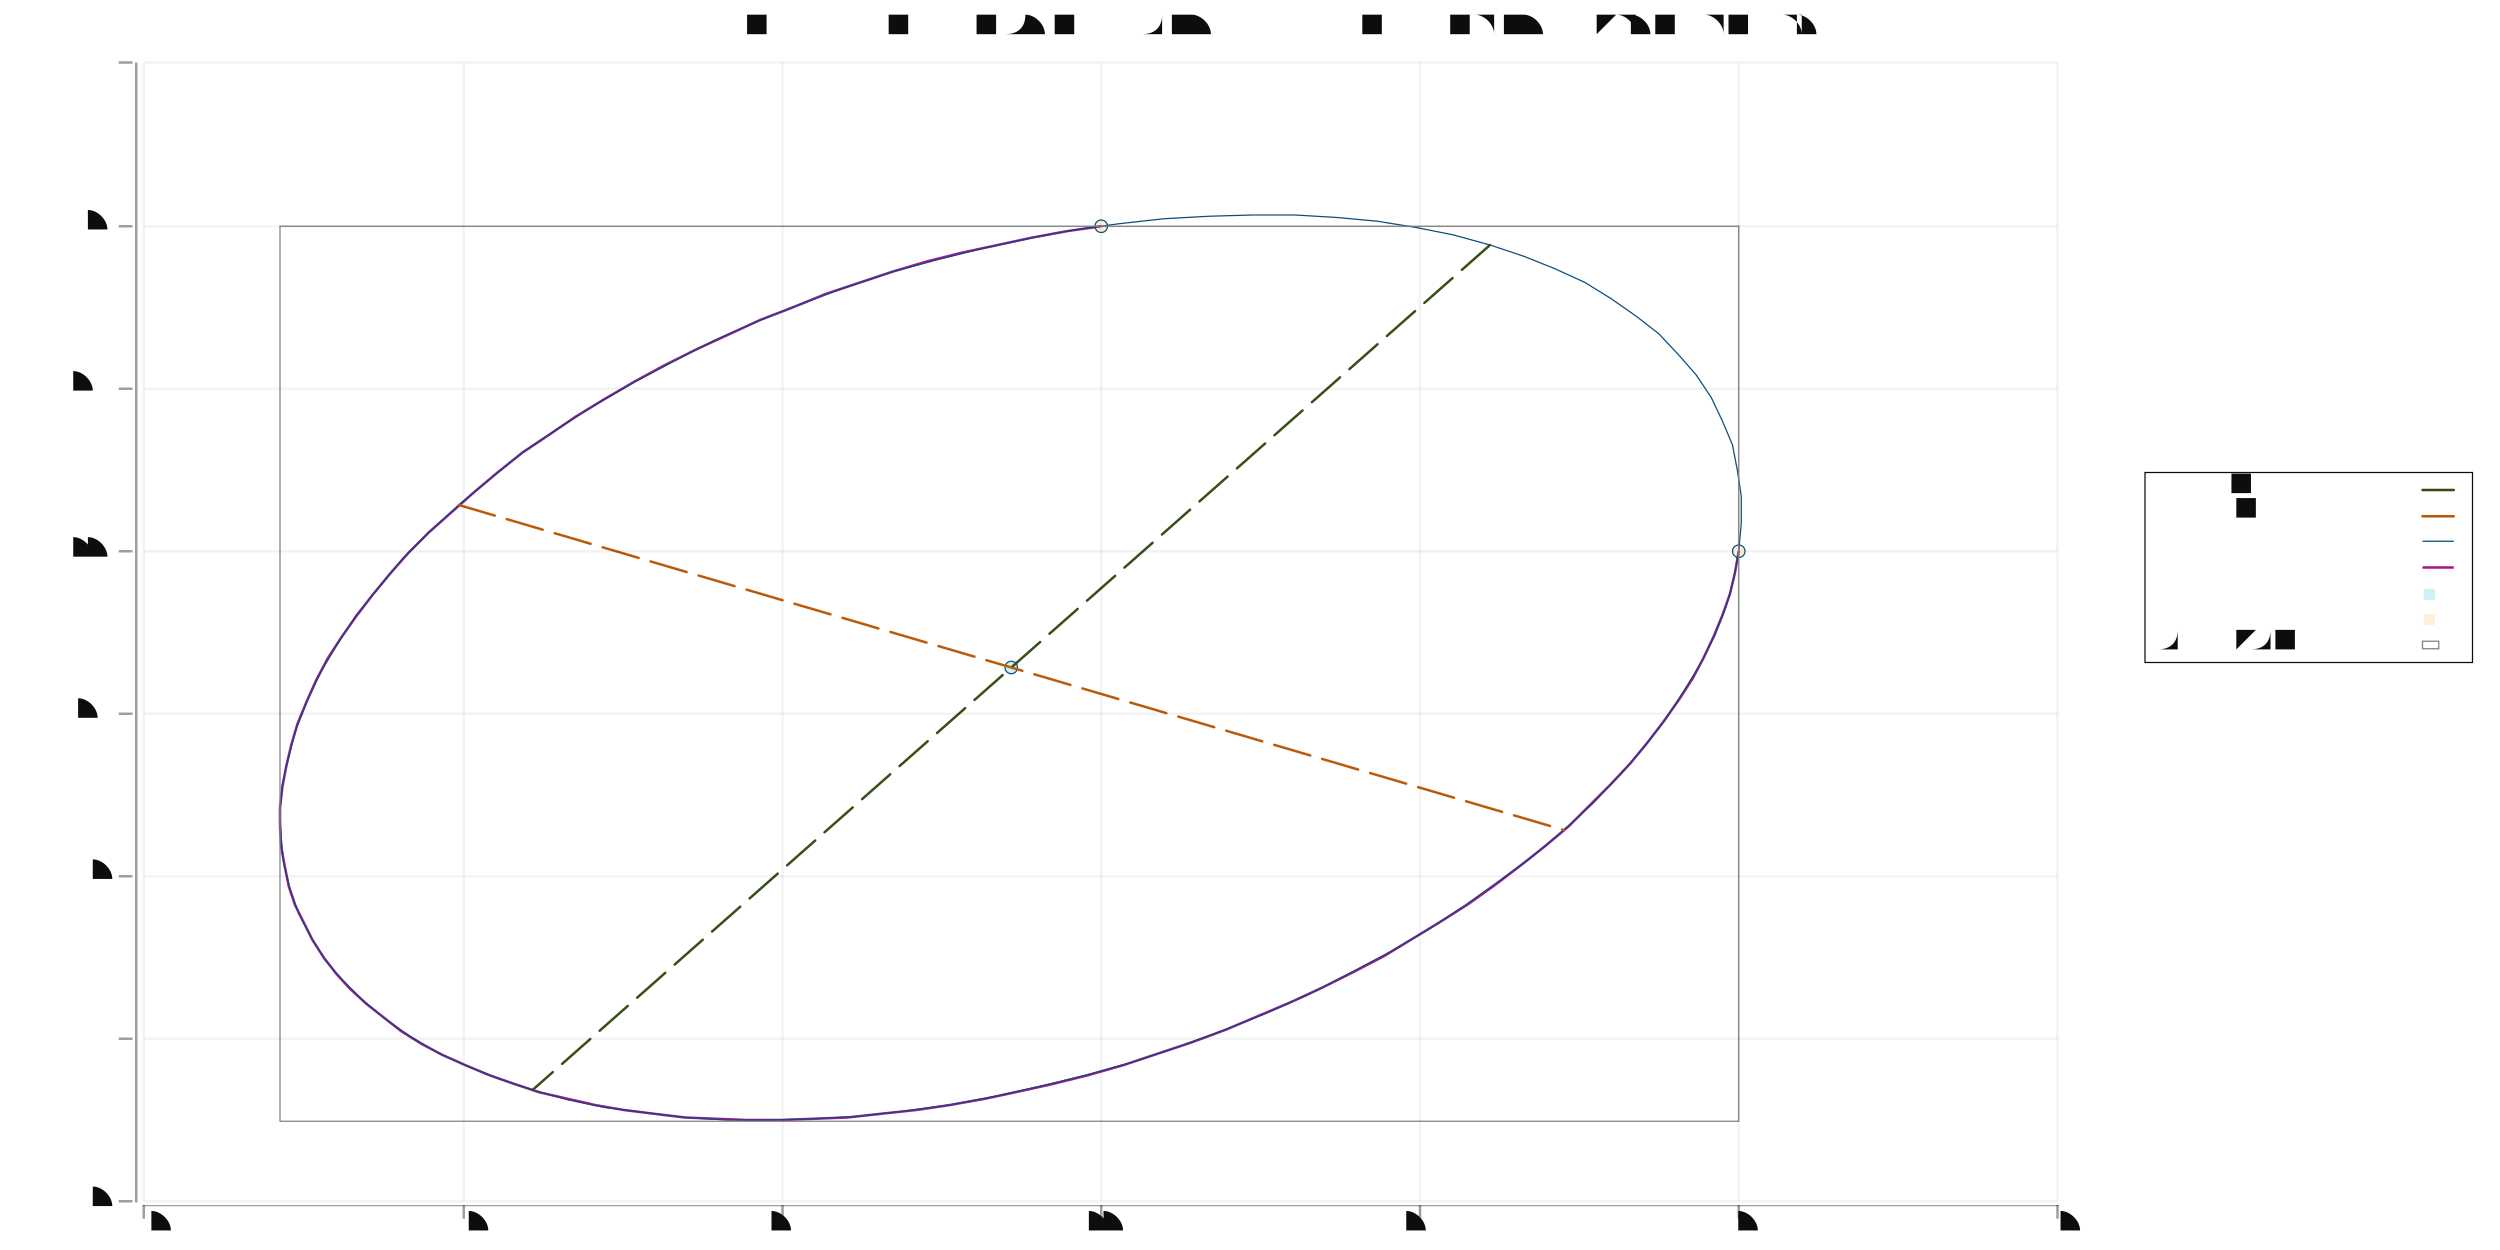
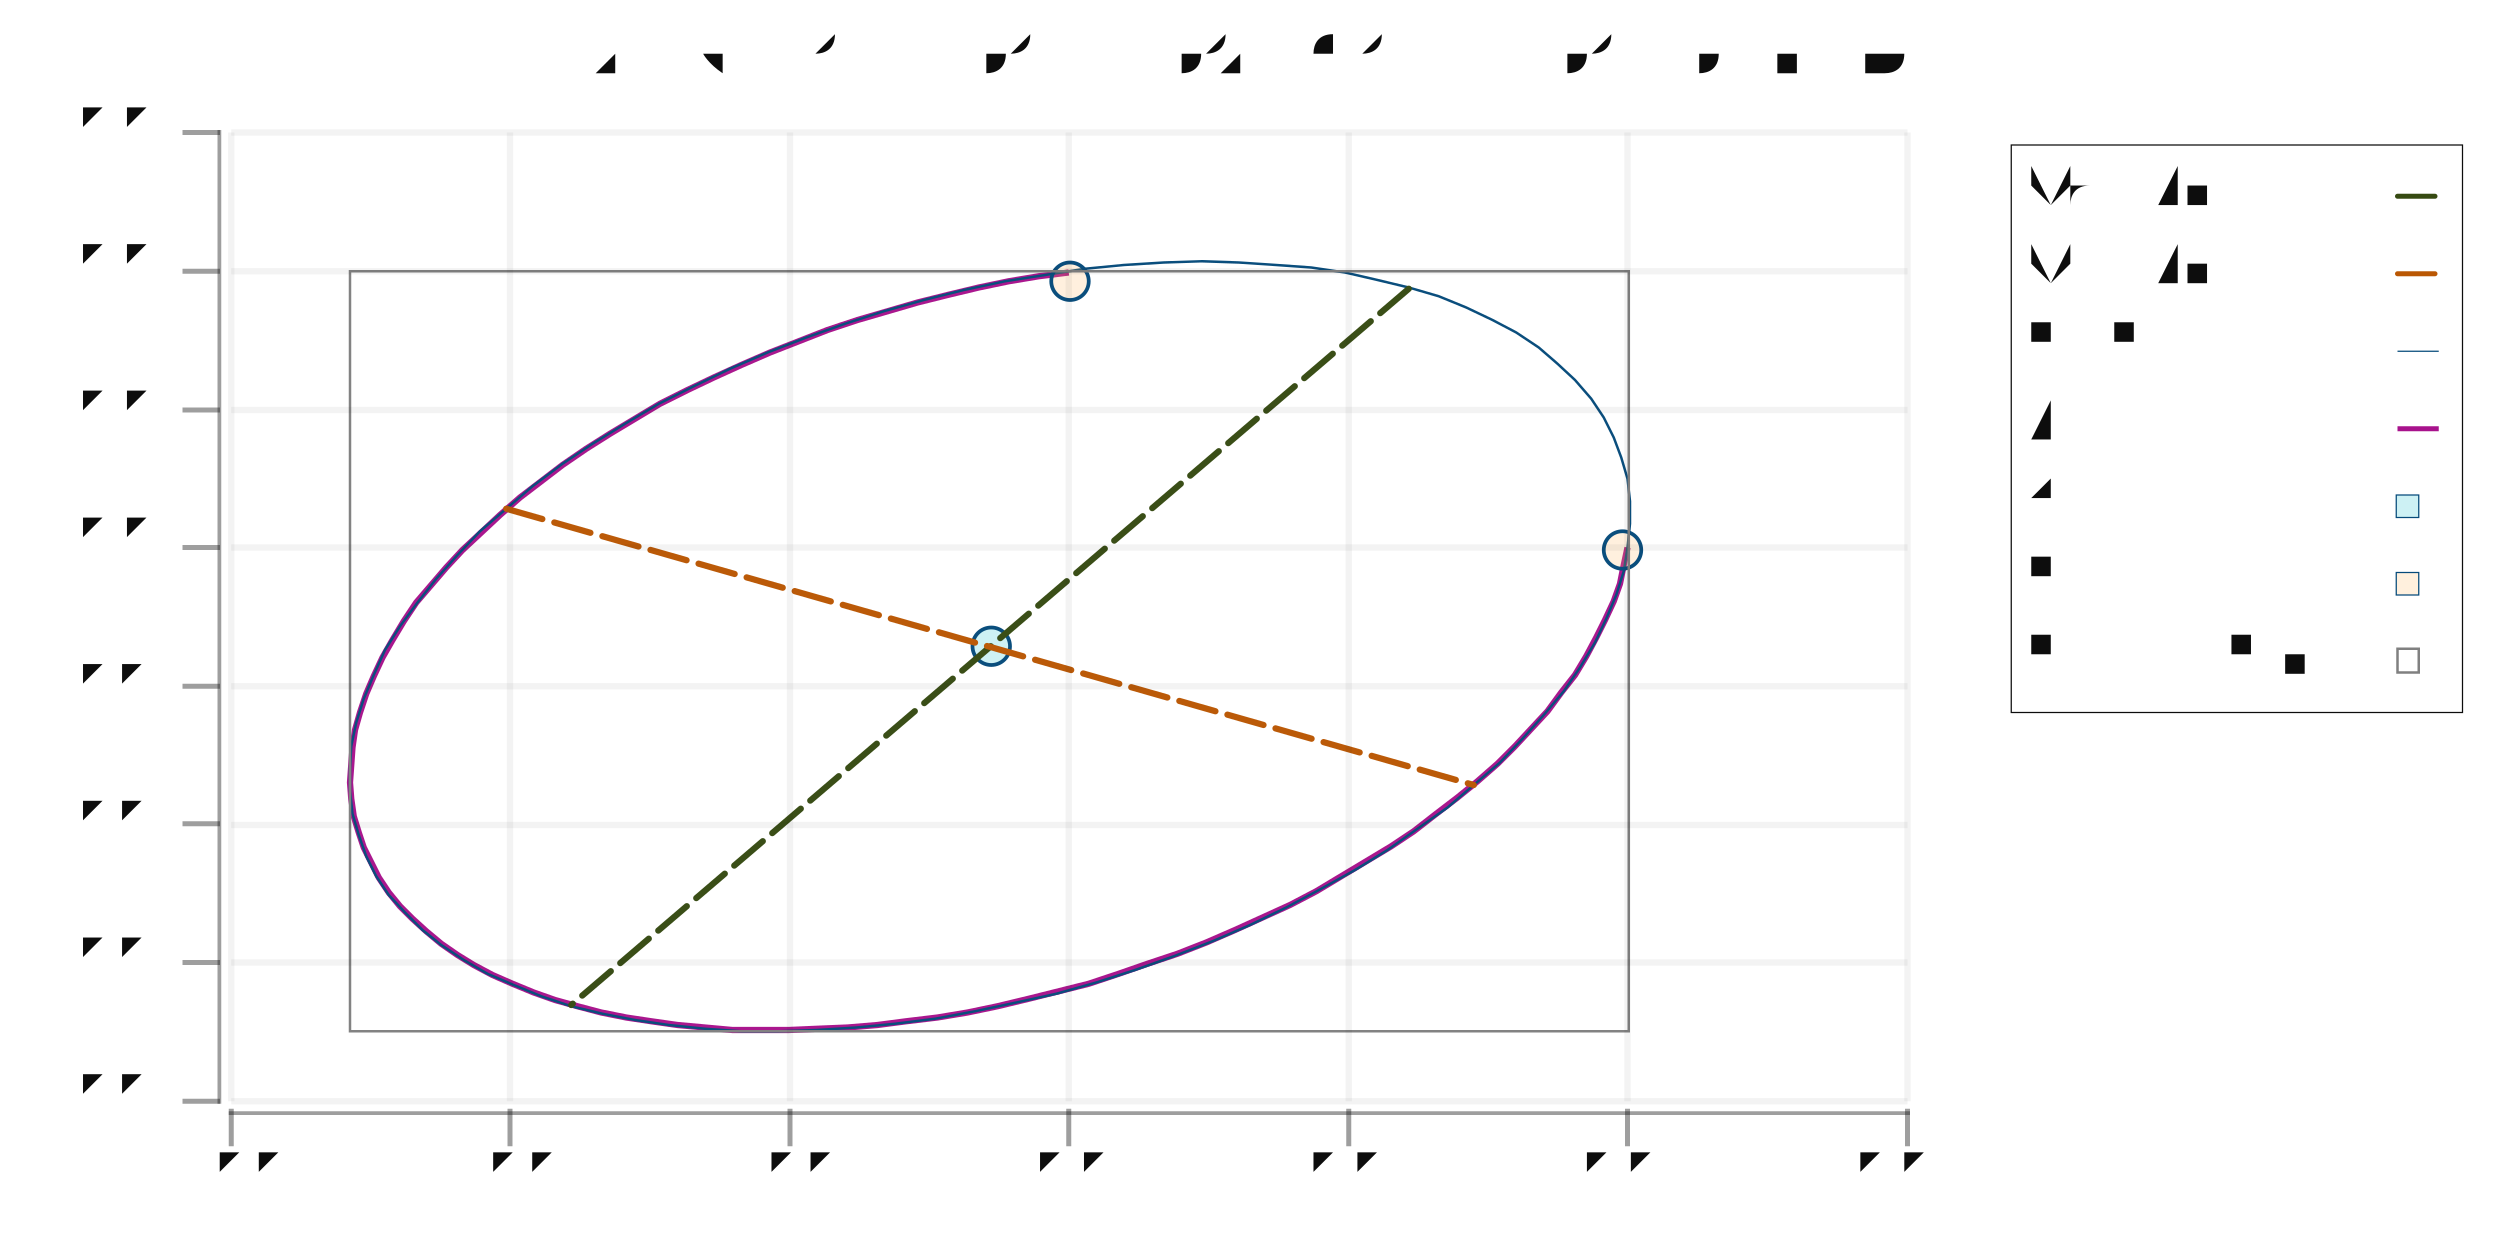
<svg xmlns="http://www.w3.org/2000/svg" width="600" height="300" viewBox="-1.0 -0.5 2.0 1.0">
  <style>svg {
  color-scheme: light dark;
}
{
  .canvas g, .title g, .axisbar g, .ticktext g, .tickglyph g, .ticklines g, .legendContent g text {
    fill: rgb(5%, 5%, 5%);
  }
  .ticklines g, .tickglyph g, .legendBorder g {
    stroke: rgb(5%, 5%, 5%);
  }
  .legendBorder g {
    fill: rgb(94%, 94%, 94%);
  }
}
@media (prefers-color-scheme:dark) {
  .canvas g, .title g, .axisbar g, .ticktext g, .tickglyph g, .ticklines g, .legendContent g text {
    fill: rgb(94%, 94%, 94%);
  }
  .ticklines g, .tickglyph g, .legendBorder g {
    stroke: rgb(94%, 94%, 94%);
  }
  .legendBorder g {
    fill: rgb(5%, 5%, 5%);
  }
- }</style>
+ }
+ svg { font-family: system-ui,-apple-system,"Segoe UI",Roboto,"Helvetica Neue",Arial,"Noto Sans","Liberation Sans",sans-serif,"Apple Color Emoji","Segoe UI Emoji","Segoe UI Symbol","Noto Color Emoji";
+ }
+ 
+ ticktext { font-family: SFMono-Regular,Menlo,Monaco,Consolas,"Liberation Mono","Courier New",monospace;
+ }
+ 
+ </style>
  <g class="chart">
    <g class="ellipse">
-       <g stroke-width="0.002" stroke="rgb(66%, 7%, 55%)" stroke-opacity="1.0" fill="none">
-         <polyline points="0.391,-0.059 0.388,-0.042 0.384,-0.025 0.378,-0.008 0.371,0.009 0.363,0.026 0.354,0.043 0.343,0.06 0.331,0.077 0.318,0.094 0.304,0.111 0.288,0.128 0.272,0.144 0.255,0.161 0.236,0.177 0.217,0.192 0.196,0.208 0.175,0.223 0.153,0.237 0.13,0.251 0.107,0.265 0.082,0.278 0.058,0.29 0.032,0.302 0.006,0.313 -0.02,0.324 -0.047,0.334 -0.074,0.343 -0.101,0.352 -0.129,0.36 -0.157,0.367 -0.184,0.373 -0.212,0.379 -0.24,0.384 -0.267,0.388 -0.295,0.391 -0.322,0.394 -0.349,0.395 -0.375,0.396 -0.402,0.396 -0.427,0.395 -0.452,0.394 -0.477,0.391 -0.501,0.388 -0.524,0.384 -0.546,0.379 -0.568,0.374 -0.589,0.367 -0.609,0.36 -0.628,0.352 -0.646,0.344 -0.663,0.335 -0.679,0.325 -0.693,0.314 -0.707,0.303 -0.72,0.291 -0.731,0.279 -0.741,0.266 -0.75,0.252 -0.757,0.238 -0.764,0.224 -0.769,0.209 -0.772,0.194 -0.775,0.178 -0.776,0.162 -0.776,0.146 -0.774,0.129 -0.771,0.113 -0.767,0.096 -0.762,0.079 -0.755,0.062 -0.747,0.044 -0.738,0.027 -0.727,0.01 -0.715,-0.007 -0.702,-0.024 -0.688,-0.041 -0.673,-0.058 -0.657,-0.074 -0.639,-0.09 -0.621,-0.106 -0.602,-0.122 -0.582,-0.138 -0.561,-0.152 -0.539,-0.167 -0.516,-0.181 -0.492,-0.195 -0.468,-0.208 -0.444,-0.22 -0.418,-0.232 -0.392,-0.244 -0.366,-0.254 -0.339,-0.265 -0.312,-0.274 -0.285,-0.283 -0.258,-0.291 -0.23,-0.298 -0.202,-0.304 -0.174,-0.31 -0.147,-0.315 -0.119,-0.319" />
-       </g>
-       <g stroke-width="0.001" stroke="rgb(2%, 29%, 48%)" stroke-opacity="1.0" fill="none">
-         <polyline points="0.192,-0.304 0.163,-0.312 0.133,-0.318 0.102,-0.323 0.07,-0.326 0.036,-0.328 0.002,-0.328 -0.033,-0.327 -0.069,-0.325 -0.105,-0.321 -0.141,-0.316 -0.178,-0.309 -0.215,-0.301 -0.251,-0.292 -0.288,-0.282 -0.324,-0.27 -0.359,-0.257 -0.394,-0.243 -0.428,-0.228 -0.461,-0.211 -0.493,-0.194 -0.524,-0.176 -0.554,-0.157 -0.582,-0.138 -0.608,-0.117 -0.633,-0.096 -0.656,-0.075 -0.678,-0.053 -0.697,-0.03 -0.715,-0.008 -0.73,0.015 -0.743,0.037 -0.754,0.06 -0.763,0.083 -0.769,0.105 -0.774,0.127 -0.776,0.149 -0.775,0.171 -0.773,0.191 -0.768,0.211 -0.761,0.231 -0.751,0.25 -0.74,0.268 -0.726,0.284 -0.71,0.3 -0.692,0.315 -0.672,0.329 -0.65,0.342 -0.626,0.353 -0.601,0.363 -0.574,0.372 -0.545,0.38 -0.516,0.386 -0.484,0.39 -0.452,0.394 -0.419,0.396 -0.384,0.396 -0.349,0.395 -0.314,0.393 -0.278,0.389 -0.241,0.384 -0.204,0.377 -0.168,0.369 -0.131,0.36 -0.095,0.35 -0.059,0.338 -0.023,0.325 0.012,0.311 0.046,0.296 0.079,0.279 0.111,0.262 0.142,0.244 0.171,0.225 0.199,0.205 0.226,0.185 0.251,0.164 0.274,0.143 0.295,0.121 0.315,0.098 0.332,0.076 0.347,0.053 0.361,0.03 0.372,0.008 0.381,-0.015 0.387,-0.037 0.391,-0.059 0.393,-0.081 0.393,-0.103 0.39,-0.123 0.386,-0.144 0.378,-0.163 0.369,-0.182 0.357,-0.2 0.343,-0.216 0.327,-0.233 0.309,-0.247 0.289,-0.261 0.268,-0.274 0.244,-0.285 0.219,-0.295 0.192,-0.304" />
-       </g>
-       <g stroke-width="0.001" stroke="rgb(2%, 29%, 48%)" stroke-opacity="1.0" fill="rgb(2%, 73%, 80%)" fill-opacity="0.2">
-         <circle cx="-0.191" cy="0.034" r="0.005" />
-       </g>
-       <g stroke-width="0.001" stroke="rgb(2%, 29%, 48%)" stroke-opacity="1.0" fill="rgb(100%, 71%, 35%)" fill-opacity="0.2">
-         <circle cx="0.391" cy="-0.059" r="0.005" />
-         <circle cx="-0.119" cy="-0.319" r="0.005" />
-       </g>
-       <g stroke-width="0.001" stroke="rgb(50%, 50%, 50%)" stroke-opacity="1.0" fill="rgb(53%, 51%, 28%)" fill-opacity="0.00">
-         <rect width="1.167" height="0.716" x="-0.776" y="-0.319" />
-       </g>
-       <g stroke-width="0.002" stroke="rgb(21%, 29%, 7%)" stroke-opacity="1.0" fill="none" stroke-linecap="round" stroke-dasharray="0.03 0.01">
-         <polyline points="0.192,-0.304 -0.574,0.372" />
-       </g>
-       <g stroke-width="0.002" stroke="rgb(73%, 34%, 1%)" stroke-opacity="1.0" fill="none" stroke-linecap="round" stroke-dasharray="0.03 0.01">
-         <polyline points="-0.633,-0.096 0.251,0.164" />
-       </g>
-     </g>
+       <g stroke-width="0.005" stroke="rgb(66%, 7%, 55%)" stroke-opacity="1.0" fill="none">
+         <polyline points="0.302,-0.062 0.299,-0.048 0.296,-0.033 0.291,-0.019 0.284,-0.004 0.277,0.01 0.269,0.025 0.26,0.04 0.249,0.054 0.238,0.069 0.225,0.083 0.212,0.097 0.198,0.111 0.182,0.125 0.166,0.138 0.149,0.151 0.131,0.165 0.113,0.177 0.093,0.189 0.073,0.201 0.053,0.213 0.032,0.224 0.01,0.234 -0.012,0.244 -0.035,0.254 -0.058,0.263 -0.082,0.271 -0.105,0.279 -0.129,0.287 -0.153,0.293 -0.177,0.299 -0.202,0.305 -0.226,0.31 -0.25,0.314 -0.275,0.317 -0.298,0.32 -0.322,0.322 -0.346,0.323 -0.369,0.324 -0.392,0.324 -0.414,0.324 -0.436,0.322 -0.458,0.32 -0.479,0.317 -0.499,0.314 -0.519,0.31 -0.538,0.305 -0.556,0.3 -0.573,0.294 -0.59,0.287 -0.606,0.28 -0.621,0.272 -0.634,0.264 -0.647,0.255 -0.659,0.245 -0.67,0.235 -0.68,0.225 -0.689,0.214 -0.697,0.202 -0.703,0.19 -0.709,0.178 -0.713,0.166 -0.717,0.153 -0.719,0.139 -0.72,0.126 -0.719,0.112 -0.718,0.098 -0.716,0.084 -0.712,0.07 -0.707,0.055 -0.701,0.041 -0.694,0.026 -0.686,0.012 -0.677,-0.003 -0.667,-0.018 -0.655,-0.032 -0.643,-0.046 -0.63,-0.06 -0.615,-0.074 -0.6,-0.088 -0.584,-0.102 -0.567,-0.115 -0.55,-0.128 -0.531,-0.141 -0.512,-0.153 -0.492,-0.165 -0.472,-0.177 -0.45,-0.188 -0.429,-0.198 -0.407,-0.208 -0.384,-0.218 -0.361,-0.227 -0.338,-0.236 -0.314,-0.244 -0.29,-0.251 -0.266,-0.258 -0.242,-0.264 -0.217,-0.27 -0.193,-0.275 -0.169,-0.279 -0.145,-0.282" />
+       </g>
+       <g stroke-width="0.002" stroke="rgb(2%, 29%, 48%)" stroke-opacity="1.0" fill="none">
+         <polyline points="0.127,-0.27 0.102,-0.276 0.076,-0.282 0.049,-0.286 0.021,-0.288 -0.009,-0.29 -0.039,-0.291 -0.069,-0.29 -0.101,-0.288 -0.132,-0.285 -0.164,-0.28 -0.196,-0.275 -0.229,-0.268 -0.261,-0.26 -0.293,-0.251 -0.324,-0.241 -0.355,-0.23 -0.386,-0.218 -0.416,-0.205 -0.445,-0.191 -0.473,-0.177 -0.5,-0.161 -0.526,-0.145 -0.55,-0.129 -0.574,-0.111 -0.595,-0.093 -0.616,-0.075 -0.634,-0.056 -0.651,-0.037 -0.666,-0.018 -0.68,0.001 -0.692,0.02 -0.701,0.04 -0.709,0.059 -0.715,0.078 -0.719,0.097 -0.72,0.115 -0.72,0.133 -0.718,0.151 -0.713,0.168 -0.707,0.185 -0.699,0.201 -0.689,0.216 -0.676,0.23 -0.662,0.244 -0.647,0.256 -0.629,0.268 -0.61,0.279 -0.589,0.288 -0.567,0.297 -0.543,0.305 -0.518,0.311 -0.492,0.316 -0.465,0.32 -0.436,0.323 -0.407,0.325 -0.377,0.325 -0.347,0.324 -0.315,0.322 -0.284,0.319 -0.252,0.315 -0.22,0.309 -0.187,0.302 -0.155,0.295 -0.123,0.286 -0.092,0.276 -0.061,0.265 -0.03,0.253 -0,0.24 0.029,0.226 0.057,0.211 0.084,0.196 0.11,0.18 0.134,0.163 0.158,0.146 0.179,0.128 0.2,0.11 0.218,0.091 0.235,0.072 0.251,0.053 0.264,0.034 0.276,0.014 0.285,-0.005 0.293,-0.024 0.299,-0.043 0.302,-0.062 0.304,-0.081 0.304,-0.099 0.302,-0.117 0.297,-0.134 0.291,-0.15 0.283,-0.166 0.273,-0.181 0.26,-0.196 0.246,-0.209 0.231,-0.222 0.213,-0.234 0.194,-0.244 0.173,-0.254 0.151,-0.263 0.127,-0.27" />
+       </g>
+       <g stroke-width="0.003" stroke="rgb(2%, 29%, 48%)" stroke-opacity="1.0" fill="rgb(2%, 73%, 80%)" fill-opacity="0.2">
+         <circle cx="-0.207" cy="0.017" r="0.015" />
+       </g>
+       <g stroke-width="0.003" stroke="rgb(2%, 29%, 48%)" stroke-opacity="1.0" fill="rgb(100%, 71%, 35%)" fill-opacity="0.2">
+         <circle cx="0.298" cy="-0.06" r="0.015" />
+         <circle cx="-0.144" cy="-0.275" r="0.015" />
+       </g>
+       <g stroke-width="0.002" stroke="rgb(50%, 50%, 50%)" stroke-opacity="1.0" fill="rgb(53%, 51%, 28%)" fill-opacity="0.00">
+         <rect width="1.023" height="0.608" x="-0.72" y="-0.283" />
+       </g>
+       <g stroke-width="0.005" stroke="rgb(21%, 29%, 7%)" stroke-opacity="1.0" fill="none" stroke-linecap="round" stroke-dasharray="0.03 0.01">
+         <polyline points="0.127,-0.269 -0.543,0.304" />
+       </g>
+       <g stroke-width="0.005" stroke="rgb(73%, 34%, 1%)" stroke-opacity="1.0" fill="none" stroke-linecap="round" stroke-dasharray="0.03 0.01">
+         <polyline points="-0.595,-0.093 0.179,0.128" />
+       </g>
+     </g>
+     <g class="datapadding" />
  </g>
  <g class="hud">
    <g class="frame">
      <g stroke-width="0" stroke="rgb(0%, 0%, 0%)" stroke-opacity="0" fill="rgb(100%, 100%, 100%)" fill-opacity="0.02">
-         <rect width="1.531" height="0.911" x="-0.885" y="-0.45" />
+         <rect width="1.343" height="0.776" x="-0.816" y="-0.394" />
      </g>
    </g>
    <g class="axis">
+       <g class="axisbar">
+         <g stroke-width="0" stroke="rgb(0%, 0%, 0%)" stroke-opacity="0" fill="rgb(5%, 5%, 5%)" fill-opacity="0.4">
+           <rect width="0.003" height="0.779" x="-0.826" y="-0.396" />
+         </g>
+       </g>
      <g class="ticks">
        <g class="tickglyph">
-           <g stroke-width="0.002" stroke="rgb(5%, 5%, 5%)" stroke-opacity="0.4" fill="rgb(5%, 5%, 5%)" fill-opacity="0.4">
-             <polyline points="-0.905,0.461 -0.894,0.461" />
-             <polyline points="-0.905,0.331 -0.894,0.331" />
-             <polyline points="-0.905,0.201 -0.894,0.201" />
-             <polyline points="-0.905,0.071 -0.894,0.071" />
-             <polyline points="-0.905,-0.059 -0.894,-0.059" />
-             <polyline points="-0.905,-0.189 -0.894,-0.189" />
-             <polyline points="-0.905,-0.319 -0.894,-0.319" />
-             <polyline points="-0.905,-0.45 -0.894,-0.45" />
+           <g stroke-width="0.004" stroke="rgb(5%, 5%, 5%)" stroke-opacity="0.4" fill="rgb(5%, 5%, 5%)" fill-opacity="0.4">
+             <polyline points="-0.854,0.381 -0.824,0.381" />
+             <polyline points="-0.854,0.27 -0.824,0.27" />
+             <polyline points="-0.854,0.159 -0.824,0.159" />
+             <polyline points="-0.854,0.049 -0.824,0.049" />
+             <polyline points="-0.854,-0.062 -0.824,-0.062" />
+             <polyline points="-0.854,-0.172 -0.824,-0.172" />
+             <polyline points="-0.854,-0.283 -0.824,-0.283" />
+             <polyline points="-0.854,-0.394 -0.824,-0.394" />
          </g>
        </g>
        <g class="ticktext">
-           <g stroke-width="0.0" stroke="none" fill="rgb(5%, 5%, 5%)" fill-opacity="1.0" font-size="0.018" text-anchor="end">
-             <text x="-0.918" y="0.465">-2.0</text>
-             <text x="-0.918" y="0.335">-1.5</text>
-             <text x="-0.918" y="0.205">-1.0</text>
-             <text x="-0.918" y="0.075">-0.5</text>
-             <text x="-0.918" y="-0.056"> 0.0</text>
-             <text x="-0.918" y="-0.186"> 0.5</text>
-             <text x="-0.918" y="-0.316"> 1.0</text>
-             <text x="-0.918" y="-0.446"> 1.5</text>
+           <g stroke-width="0.0" stroke="none" fill="rgb(5%, 5%, 5%)" fill-opacity="1.0" font-size="0.04" text-anchor="end">
+             <text x="-0.878" y="0.388">-2.0</text>
+             <text x="-0.878" y="0.279">-1.5</text>
+             <text x="-0.878" y="0.169">-1.0</text>
+             <text x="-0.878" y="0.059">-0.5</text>
+             <text x="-0.878" y="-0.051"> 0.0</text>
+             <text x="-0.878" y="-0.16"> 0.5</text>
+             <text x="-0.878" y="-0.27"> 1.0</text>
+             <text x="-0.878" y="-0.38"> 1.5</text>
          </g>
        </g>
        <g class="ticklines">
-           <g stroke-width="0.002" stroke="rgb(5%, 5%, 5%)" stroke-opacity="0.05" fill="none">
-             <polyline points="-0.885,0.461 0.646,0.461" />
-             <polyline points="-0.885,0.331 0.646,0.331" />
-             <polyline points="-0.885,0.201 0.646,0.201" />
-             <polyline points="-0.885,0.071 0.646,0.071" />
-             <polyline points="-0.885,-0.059 0.646,-0.059" />
-             <polyline points="-0.885,-0.189 0.646,-0.189" />
-             <polyline points="-0.885,-0.319 0.646,-0.319" />
-             <polyline points="-0.885,-0.45 0.646,-0.45" />
-           </g>
-         </g>
-       </g>
+           <g stroke-width="0.005" stroke="rgb(5%, 5%, 5%)" stroke-opacity="0.05" fill="none">
+             <polyline points="-0.815,0.381 0.526,0.381" />
+             <polyline points="-0.815,0.27 0.526,0.27" />
+             <polyline points="-0.815,0.16 0.526,0.16" />
+             <polyline points="-0.815,0.049 0.526,0.049" />
+             <polyline points="-0.815,-0.062 0.526,-0.062" />
+             <polyline points="-0.815,-0.172 0.526,-0.172" />
+             <polyline points="-0.815,-0.283 0.526,-0.283" />
+             <polyline points="-0.815,-0.394 0.526,-0.394" />
+           </g>
+         </g>
+       </g>
+     </g>
+     <g class="axis">
      <g class="axisbar">
        <g stroke-width="0" stroke="rgb(0%, 0%, 0%)" stroke-opacity="0" fill="rgb(5%, 5%, 5%)" fill-opacity="0.4">
-           <rect width="0.002" height="0.912" x="-0.892" y="-0.45" />
-         </g>
-       </g>
-     </g>
-     <g class="axis">
+           <rect width="1.345" height="0.003" x="-0.817" y="0.389" />
+         </g>
+       </g>
      <g class="ticks">
        <g class="tickglyph">
-           <g stroke-width="0.002" stroke="rgb(5%, 5%, 5%)" stroke-opacity="0.4" fill="rgb(5%, 5%, 5%)" fill-opacity="0.4">
-             <polyline points="-0.885,0.475 -0.885,0.464" />
-             <polyline points="-0.629,0.475 -0.629,0.464" />
-             <polyline points="-0.374,0.475 -0.374,0.464" />
-             <polyline points="-0.119,0.475 -0.119,0.464" />
-             <polyline points="0.136,0.475 0.136,0.464" />
-             <polyline points="0.391,0.475 0.391,0.464" />
-             <polyline points="0.646,0.475 0.646,0.464" />
+           <g stroke-width="0.004" stroke="rgb(5%, 5%, 5%)" stroke-opacity="0.4" fill="rgb(5%, 5%, 5%)" fill-opacity="0.4">
+             <polyline points="-0.815,0.417 -0.815,0.387" />
+             <polyline points="-0.592,0.417 -0.592,0.387" />
+             <polyline points="-0.368,0.417 -0.368,0.387" />
+             <polyline points="-0.145,0.417 -0.145,0.387" />
+             <polyline points="0.079,0.417 0.079,0.387" />
+             <polyline points="0.302,0.417 0.302,0.387" />
+             <polyline points="0.526,0.417 0.526,0.387" />
          </g>
        </g>
        <g class="ticktext">
-           <g stroke-width="0.0" stroke="none" fill="rgb(5%, 5%, 5%)" fill-opacity="1.0" font-size="0.018" text-anchor="middle">
-             <text x="-0.885" y="0.486">-2.0</text>
-             <text x="-0.629" y="0.486">-1.0</text>
-             <text x="-0.374" y="0.486">-0.5</text>
-             <text x="-0.119" y="0.486"> 0.0</text>
-             <text x="0.136" y="0.486"> 0.5</text>
-             <text x="0.391" y="0.486"> 1.0</text>
-             <text x="0.646" y="0.486"> 2.0</text>
+           <g stroke-width="0.0" stroke="none" fill="rgb(5%, 5%, 5%)" fill-opacity="1.0" font-size="0.04" text-anchor="middle">
+             <text x="-0.803" y="0.457">-2.0</text>
+             <text x="-0.583" y="0.457">-1.0</text>
+             <text x="-0.363" y="0.457">-0.5</text>
+             <text x="-0.142" y="0.457"> 0.0</text>
+             <text x="0.078" y="0.457"> 0.5</text>
+             <text x="0.298" y="0.457"> 1.0</text>
+             <text x="0.518" y="0.457"> 2.0</text>
          </g>
        </g>
        <g class="ticklines">
-           <g stroke-width="0.002" stroke="rgb(5%, 5%, 5%)" stroke-opacity="0.05" fill="none">
-             <polyline points="-0.885,0.461 -0.885,-0.45" />
-             <polyline points="-0.629,0.461 -0.629,-0.45" />
-             <polyline points="-0.374,0.461 -0.374,-0.45" />
-             <polyline points="-0.119,0.461 -0.119,-0.45" />
-             <polyline points="0.136,0.461 0.136,-0.45" />
-             <polyline points="0.391,0.461 0.391,-0.45" />
-             <polyline points="0.646,0.461 0.646,-0.45" />
-           </g>
-         </g>
-       </g>
-       <g class="axisbar">
-         <g stroke-width="0" stroke="rgb(0%, 0%, 0%)" stroke-opacity="0" fill="rgb(5%, 5%, 5%)" fill-opacity="0.4">
-           <rect width="1.533" height="0.001" x="-0.886" y="0.464" />
+           <g stroke-width="0.005" stroke="rgb(5%, 5%, 5%)" stroke-opacity="0.05" fill="none">
+             <polyline points="-0.815,0.381 -0.815,-0.394" />
+             <polyline points="-0.592,0.381 -0.592,-0.394" />
+             <polyline points="-0.368,0.381 -0.368,-0.394" />
+             <polyline points="-0.145,0.381 -0.145,-0.394" />
+             <polyline points="0.079,0.381 0.079,-0.394" />
+             <polyline points="0.302,0.381 0.302,-0.394" />
+             <polyline points="0.526,0.381 0.526,-0.394" />
+           </g>
        </g>
      </g>
    </g>
    <g class="legend">
-       <g class="legendBorder">
+       <g class="padding" />
+       <g class="padding" />
+       <g class="frame">
        <g stroke-width="0.001" stroke="rgb(5%, 5%, 5%)" stroke-opacity="1.0" fill="rgb(5%, 5%, 5%)" fill-opacity="0">
-           <rect width="0.262" height="0.152" x="0.716" y="-0.122" />
+           <rect width="0.361" height="0.454" x="0.609" y="-0.384" />
        </g>
      </g>
      <g class="legendContent">
-         <g stroke-width="0.0" stroke="none" fill="rgb(5%, 5%, 5%)" fill-opacity="1.0" font-size="0.018" text-anchor="start">
-           <text x="0.728" y="0.02">Bounding Box</text>
-         </g>
-         <g stroke-width="0.001" stroke="rgb(50%, 50%, 50%)" stroke-opacity="1.0" fill="rgb(53%, 51%, 28%)" fill-opacity="0.00">
-           <rect width="0.013" height="0.006" x="0.938" y="0.013" />
-         </g>
-         <g stroke-width="0.0" stroke="none" fill="rgb(5%, 5%, 5%)" fill-opacity="1.0" font-size="0.018" text-anchor="start">
-           <text x="0.728" y="-0.001">Endpoints</text>
-         </g>
-         <g stroke-width="0" stroke="rgb(2%, 29%, 48%)" stroke-opacity="1.0" fill="rgb(100%, 71%, 35%)" fill-opacity="0.2">
-           <rect width="0.009" height="0.009" x="0.939" y="-0.009" />
-         </g>
-         <g stroke-width="0.0" stroke="none" fill="rgb(5%, 5%, 5%)" fill-opacity="1.0" font-size="0.018" text-anchor="start">
-           <text x="0.728" y="-0.022">Centroid</text>
-         </g>
-         <g stroke-width="0" stroke="rgb(2%, 29%, 48%)" stroke-opacity="1.0" fill="rgb(2%, 73%, 80%)" fill-opacity="0.2">
-           <rect width="0.009" height="0.009" x="0.939" y="-0.029" />
-         </g>
-         <g stroke-width="0.0" stroke="none" fill="rgb(5%, 5%, 5%)" fill-opacity="1.0" font-size="0.018" text-anchor="start">
-           <text x="0.728" y="-0.043">Arc</text>
-         </g>
-         <g stroke-width="0.002" stroke="rgb(66%, 7%, 55%)" stroke-opacity="1.0" fill="none">
-           <polyline points="0.938,-0.046 0.963,-0.046" />
-         </g>
-         <g stroke-width="0.0" stroke="none" fill="rgb(5%, 5%, 5%)" fill-opacity="1.0" font-size="0.018" text-anchor="start">
-           <text x="0.728" y="-0.063">Full Ellipse</text>
+         <g stroke-width="0.0" stroke="none" fill="rgb(5%, 5%, 5%)" fill-opacity="1.0" font-size="0.036" text-anchor="start">
+           <text x="0.626" y="0.039">Bounding Box</text>
+         </g>
+         <g stroke-width="0.002" stroke="rgb(50%, 50%, 50%)" stroke-opacity="1.0" fill="rgb(53%, 51%, 28%)" fill-opacity="0.00">
+           <rect width="0.017" height="0.019" x="0.918" y="0.019" />
+         </g>
+         <g stroke-width="0.0" stroke="none" fill="rgb(5%, 5%, 5%)" fill-opacity="1.0" font-size="0.036" text-anchor="start">
+           <text x="0.626" y="-0.023">Endpoints</text>
+         </g>
+         <g stroke-width="0.001" stroke="rgb(2%, 29%, 48%)" stroke-opacity="1.0" fill="rgb(100%, 71%, 35%)" fill-opacity="0.2">
+           <rect width="0.018" height="0.018" x="0.917" y="-0.042" />
+         </g>
+         <g stroke-width="0.0" stroke="none" fill="rgb(5%, 5%, 5%)" fill-opacity="1.0" font-size="0.036" text-anchor="start">
+           <text x="0.626" y="-0.085">Centroid</text>
+         </g>
+         <g stroke-width="0.001" stroke="rgb(2%, 29%, 48%)" stroke-opacity="1.0" fill="rgb(2%, 73%, 80%)" fill-opacity="0.2">
+           <rect width="0.018" height="0.018" x="0.917" y="-0.104" />
+         </g>
+         <g stroke-width="0.0" stroke="none" fill="rgb(5%, 5%, 5%)" fill-opacity="1.0" font-size="0.036" text-anchor="start">
+           <text x="0.626" y="-0.147">Arc</text>
+         </g>
+         <g stroke-width="0.004" stroke="rgb(66%, 7%, 55%)" stroke-opacity="1.0" fill="none">
+           <polyline points="0.918,-0.157 0.951,-0.157" />
+         </g>
+         <g stroke-width="0.0" stroke="none" fill="rgb(5%, 5%, 5%)" fill-opacity="1.0" font-size="0.036" text-anchor="start">
+           <text x="0.626" y="-0.209">Full Ellipse</text>
        </g>
        <g stroke-width="0.001" stroke="rgb(2%, 29%, 48%)" stroke-opacity="1.0" fill="none">
-           <polyline points="0.938,-0.067 0.963,-0.067" />
-         </g>
-         <g stroke-width="0.0" stroke="none" fill="rgb(5%, 5%, 5%)" fill-opacity="1.0" font-size="0.018" text-anchor="start">
-           <text x="0.728" y="-0.084">Minor Axis</text>
-         </g>
-         <g stroke-width="0.002" stroke="rgb(73%, 34%, 1%)" stroke-opacity="1.0" fill="none" stroke-linecap="round" stroke-dasharray="0.03 0.01">
-           <polyline points="0.938,-0.087 0.963,-0.087" />
-         </g>
-         <g stroke-width="0.0" stroke="none" fill="rgb(5%, 5%, 5%)" fill-opacity="1.0" font-size="0.018" text-anchor="start">
-           <text x="0.728" y="-0.105">Major Axis</text>
-         </g>
-         <g stroke-width="0.002" stroke="rgb(21%, 29%, 7%)" stroke-opacity="1.0" fill="none" stroke-linecap="round" stroke-dasharray="0.03 0.01">
-           <polyline points="0.938,-0.108 0.963,-0.108" />
+           <polyline points="0.918,-0.219 0.951,-0.219" />
+         </g>
+         <g stroke-width="0.0" stroke="none" fill="rgb(5%, 5%, 5%)" fill-opacity="1.0" font-size="0.036" text-anchor="start">
+           <text x="0.626" y="-0.271">Minor Axis</text>
+         </g>
+         <g stroke-width="0.004" stroke="rgb(73%, 34%, 1%)" stroke-opacity="1.0" fill="none" stroke-linecap="round" stroke-dasharray="0.03 0.01">
+           <polyline points="0.918,-0.281 0.951,-0.281" />
+         </g>
+         <g stroke-width="0.0" stroke="none" fill="rgb(5%, 5%, 5%)" fill-opacity="1.0" font-size="0.036" text-anchor="start">
+           <text x="0.626" y="-0.334">Major Axis</text>
+         </g>
+         <g stroke-width="0.004" stroke="rgb(21%, 29%, 7%)" stroke-opacity="1.0" fill="none" stroke-linecap="round" stroke-dasharray="0.03 0.01">
+           <polyline points="0.918,-0.343 0.951,-0.343" />
        </g>
      </g>
    </g>
    <g class="title">
-       <g stroke-width="0.0" stroke="none" fill="rgb(5%, 5%, 5%)" fill-opacity="1.0" font-size="0.029" text-anchor="middle">
-         <text x="0" y="-0.473">ArcPosition (Point 1 0) (Point 0 1) (ArcInfo (Point 1.5 1) (pi / 3) True True)</text>
+       <g stroke-width="0.0" stroke="none" fill="rgb(5%, 5%, 5%)" fill-opacity="1.0" font-size="0.032" text-anchor="middle">
+         <text x="0" y="-0.444">ArcPosition (Point 1 0) (Point 0 1) (ArcInfo (Point 1.5 1) (pi / 3) True True)</text>
      </g>
    </g>
    <g class="frame">
      <g stroke-width="0" stroke="rgb(0%, 0%, 0%)" stroke-opacity="0" fill="rgb(0%, 0%, 0%)" fill-opacity="0">
        <rect width="2.0" height="1.0" x="-1.0" y="-0.5" />
      </g>
    </g>
  </g>
</svg>
